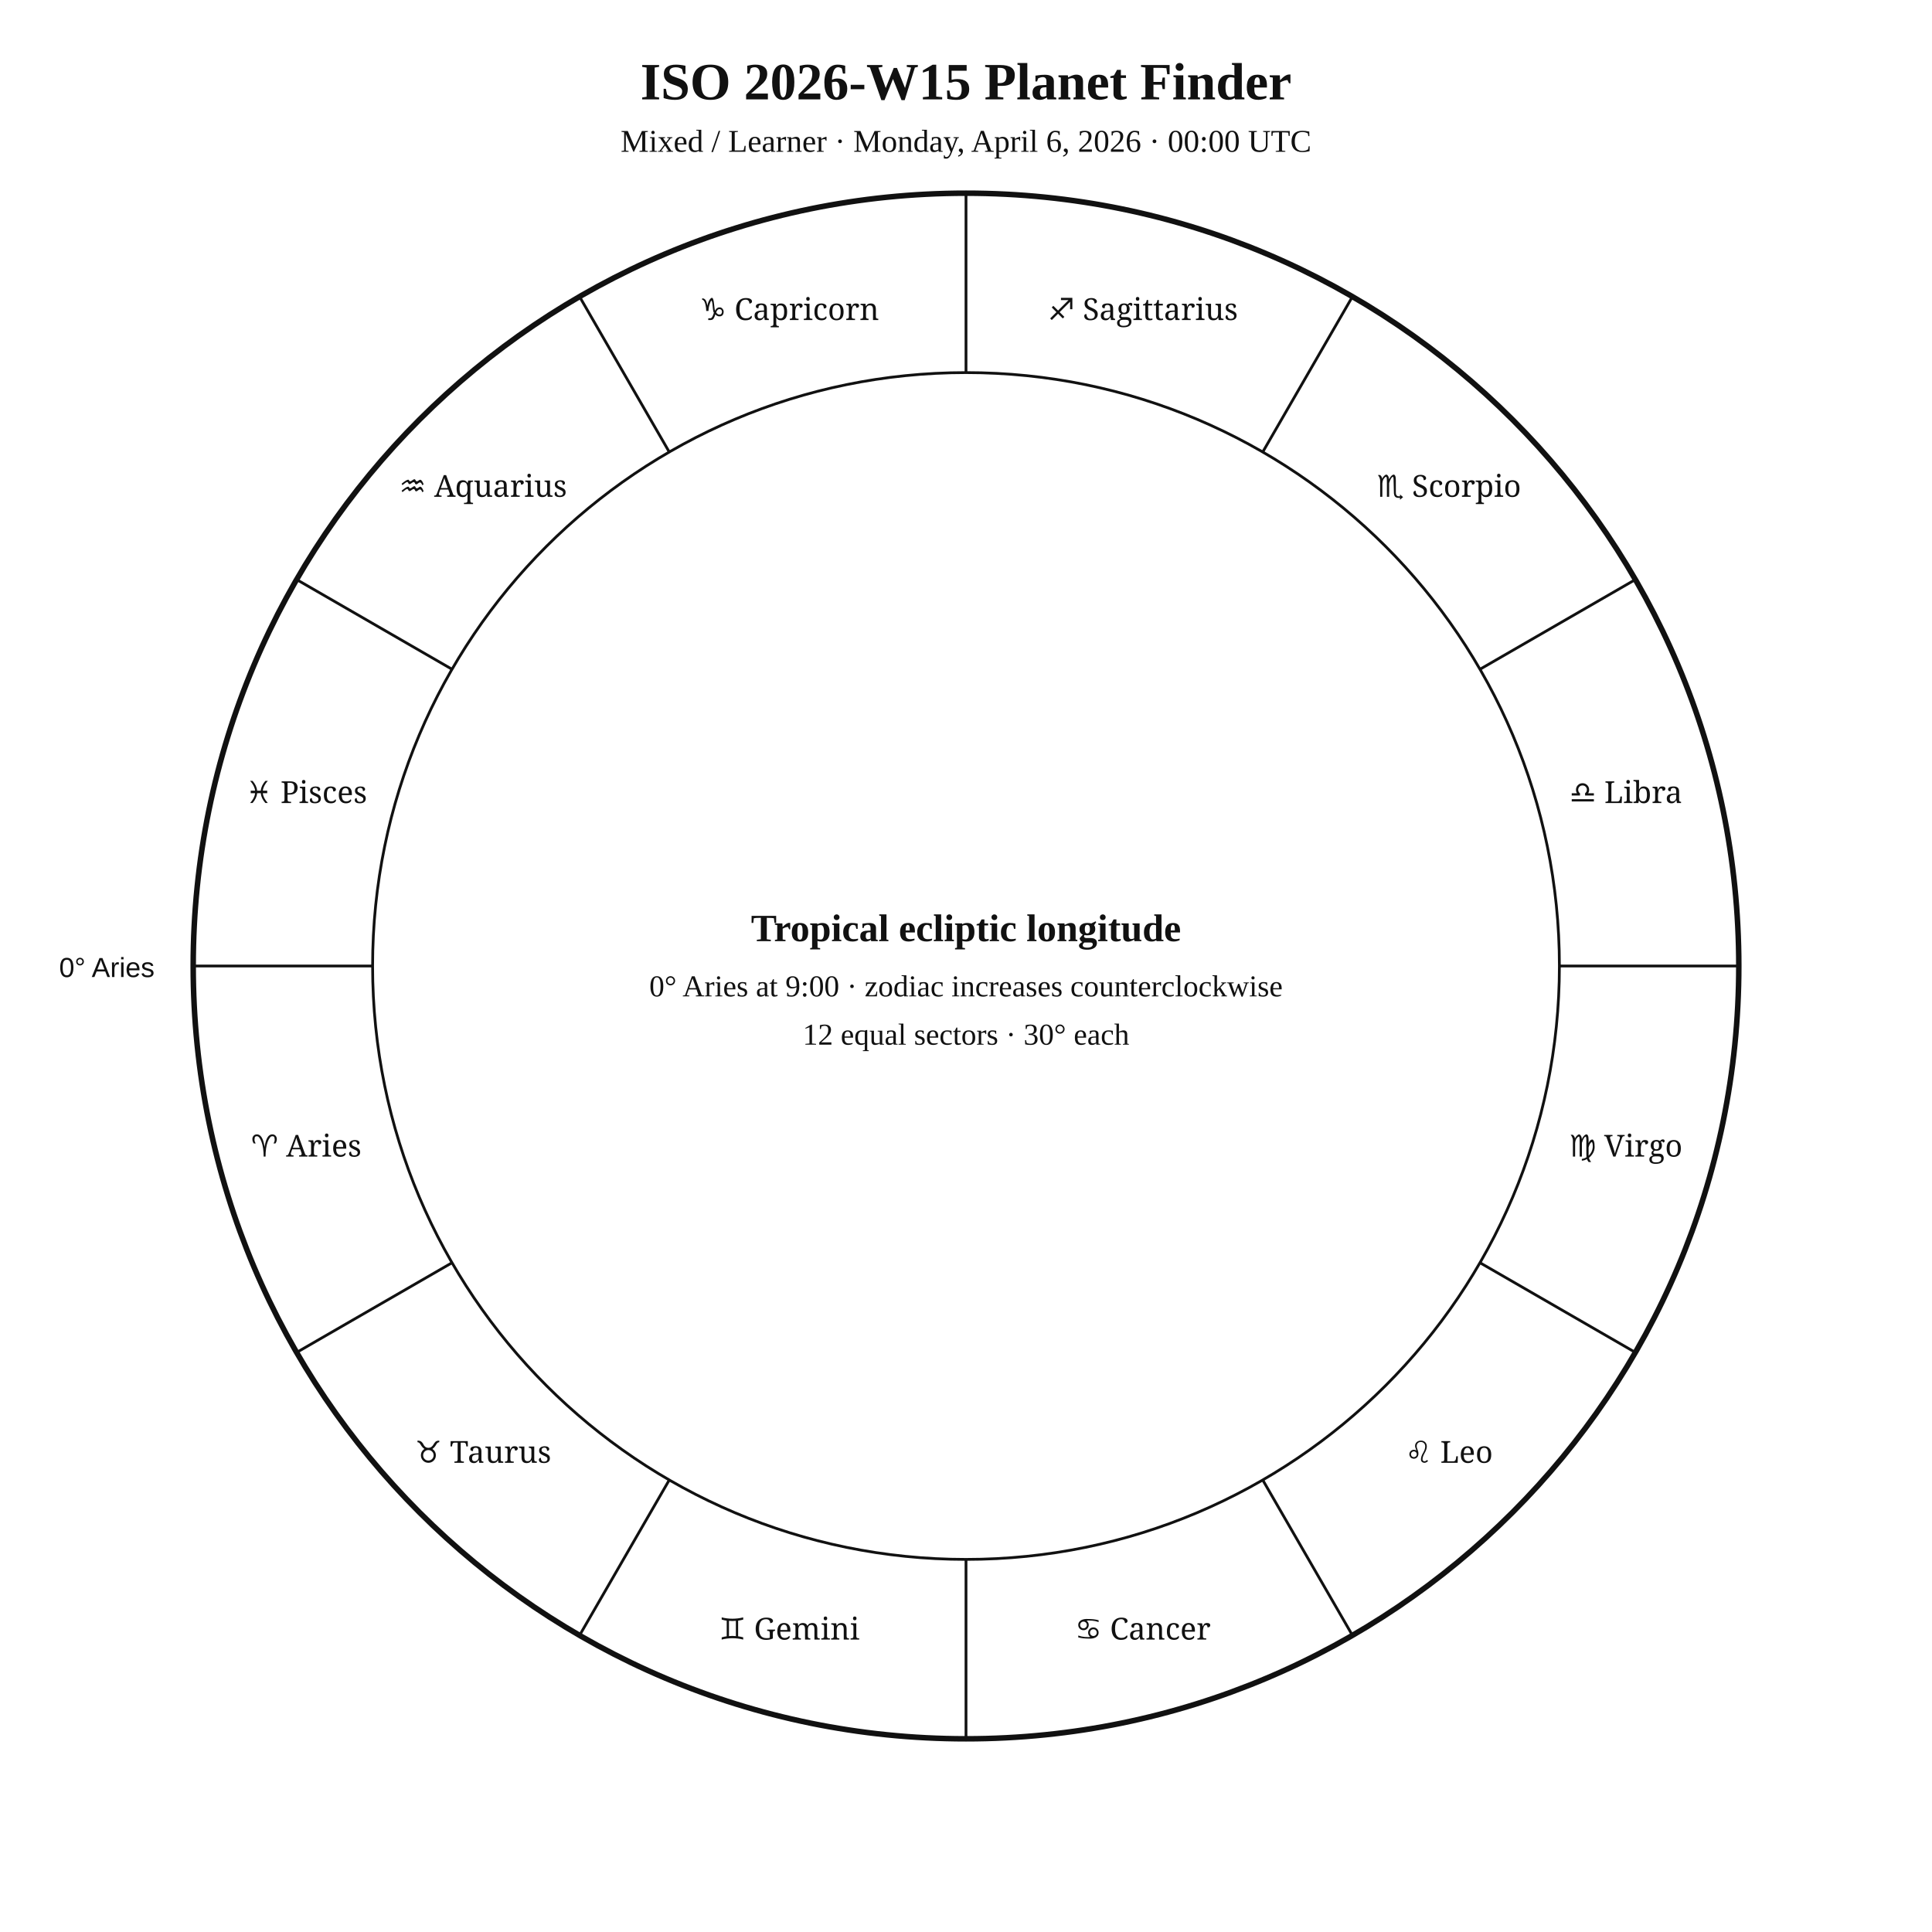
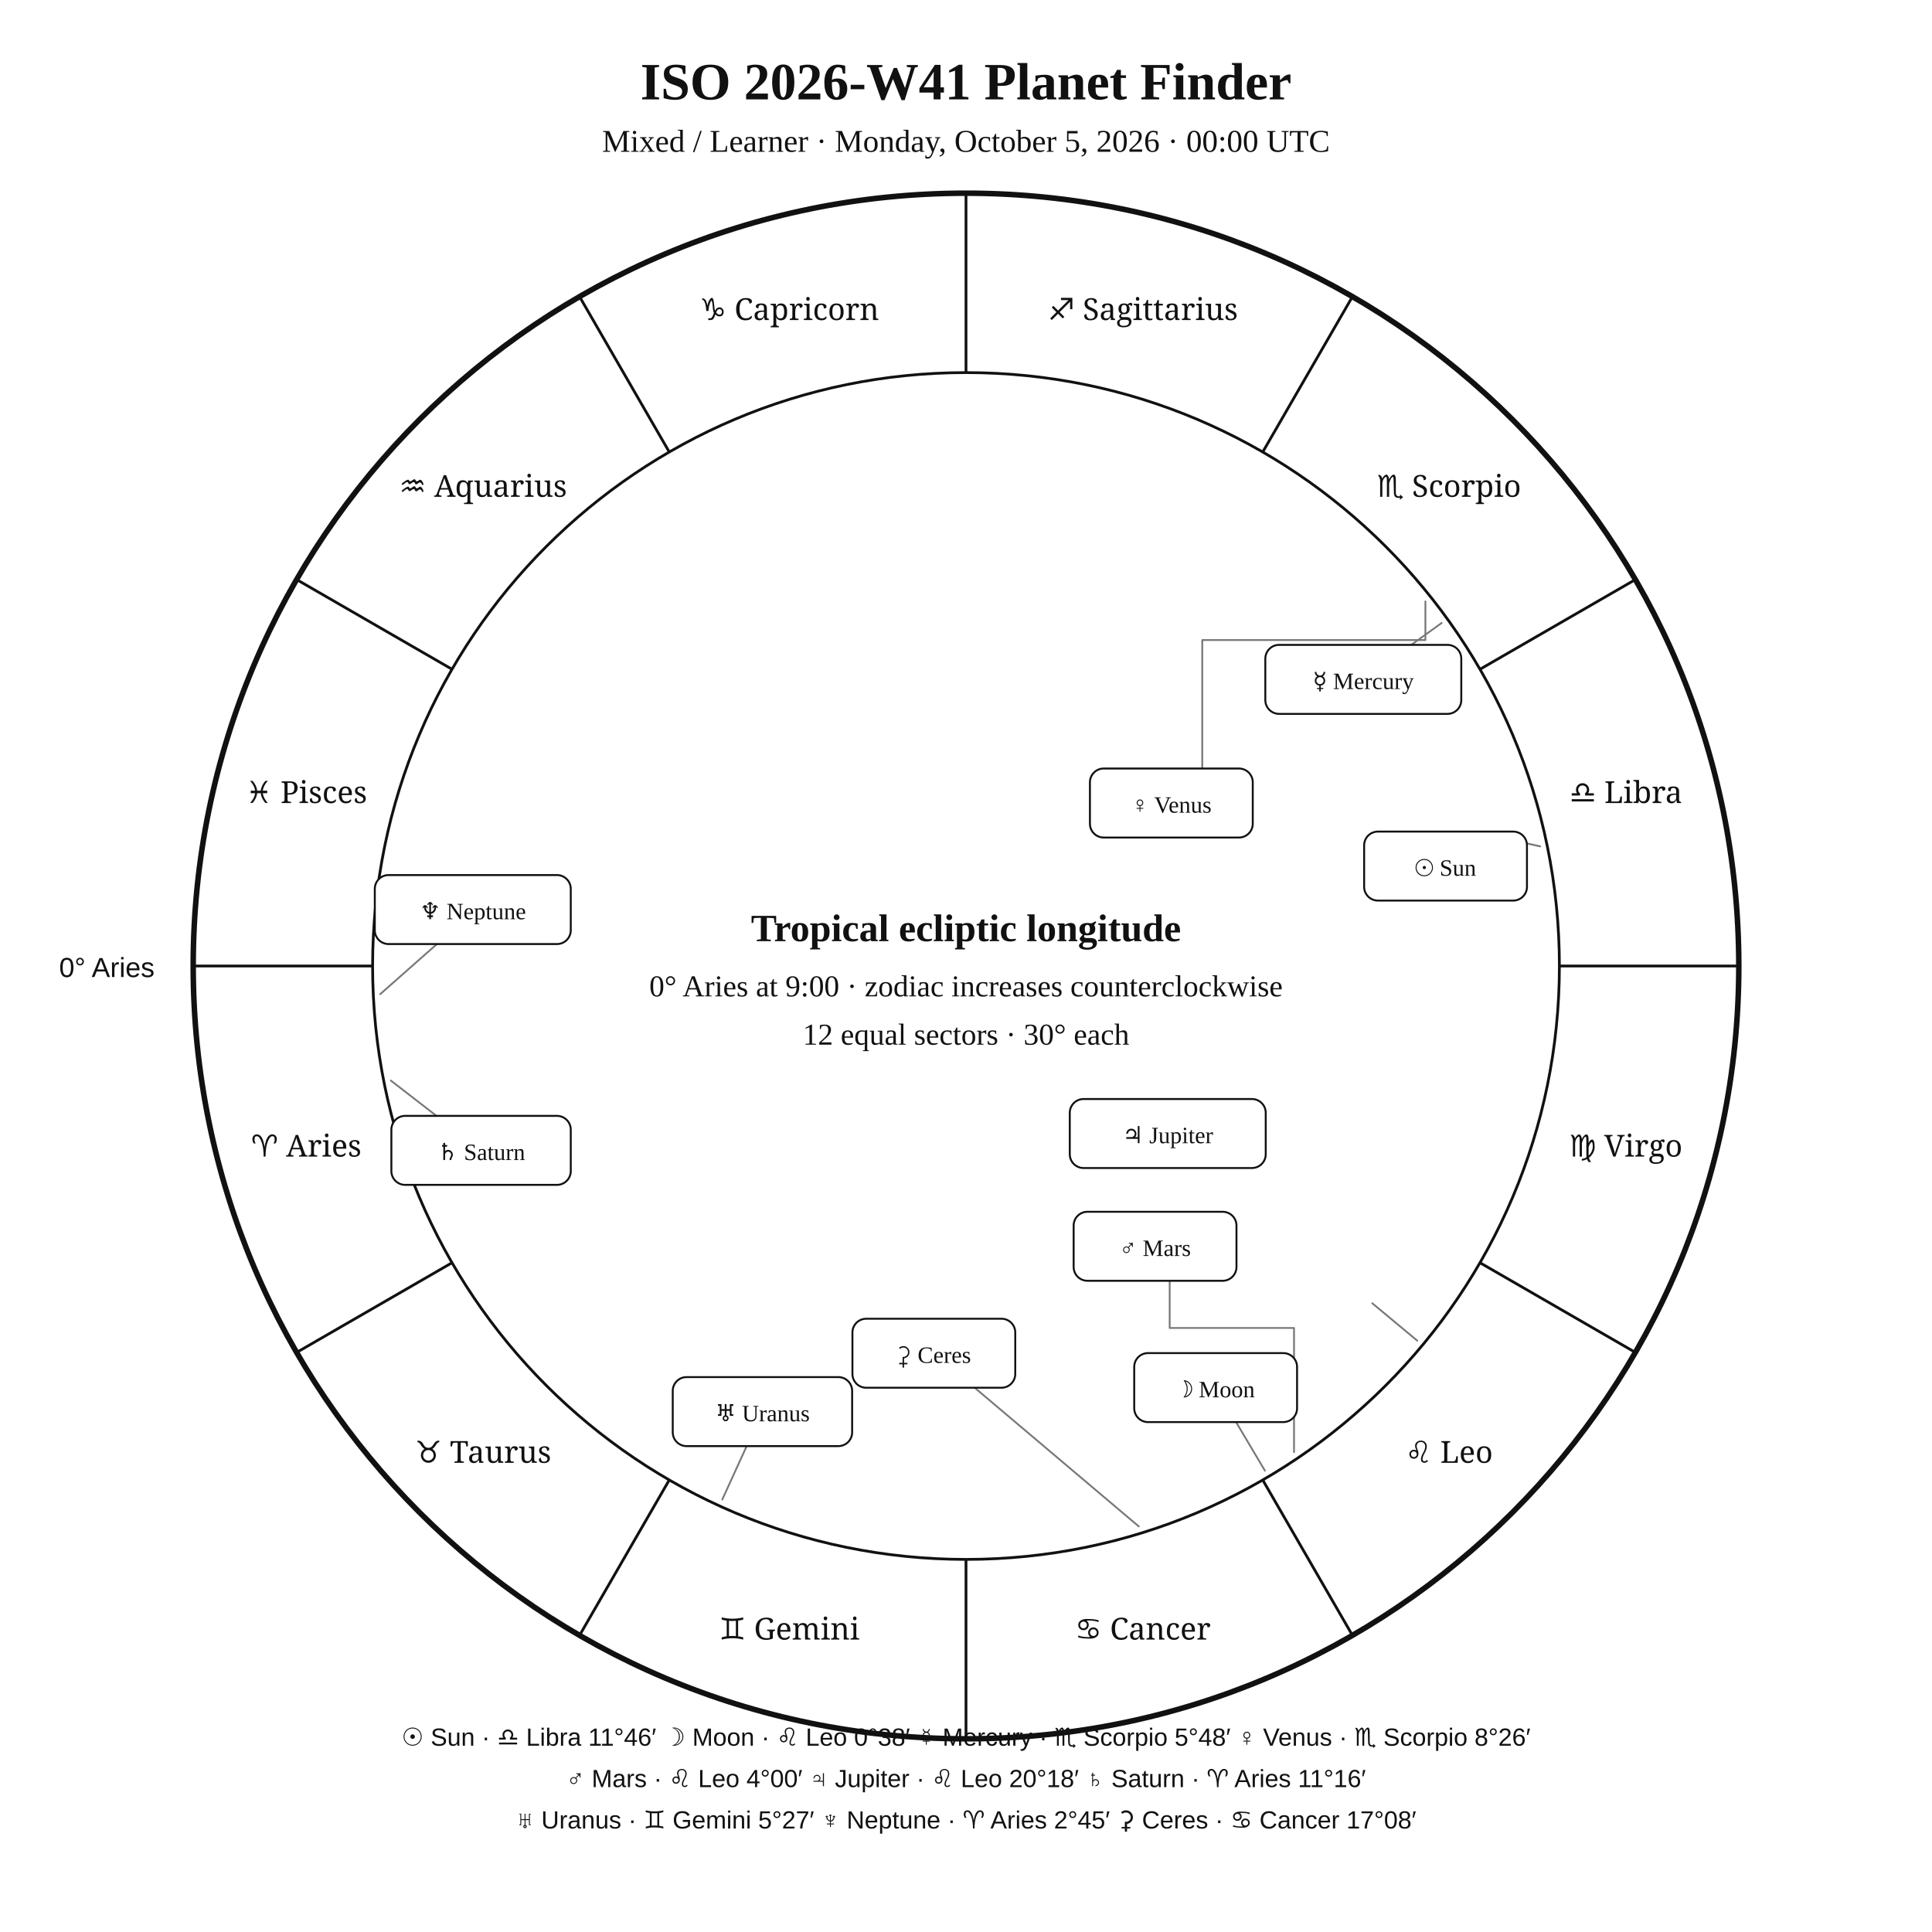
<svg xmlns="http://www.w3.org/2000/svg" width="1400" height="1400" viewBox="0 0 1400 1400">
  <rect width="100%" height="100%" fill="white" />
  <style>text{font-family:Georgia,"Times New Roman",serif;fill:#111 !important;color:#111 !important;-webkit-text-fill-color:#111 !important}.sans{font-family:Arial,Helvetica,sans-serif}.zodiac{font-family:"Arial Unicode MS","Segoe UI Symbol","Noto Sans Symbols 2","Apple Symbols",serif;font-variant-emoji:text;fill:#111 !important;color:#111 !important;-webkit-text-fill-color:#111 !important}</style>
-   <text x="700" y="72" text-anchor="middle" font-size="38" font-weight="700">ISO 2026-W15 Planet Finder</text>
-   <text x="700" y="110" text-anchor="middle" font-size="23">Mixed / Learner · Monday, April 6, 2026 · 00:00 UTC</text>
+   <text x="700" y="72" text-anchor="middle" font-size="38" font-weight="700">ISO 2026-W41 Planet Finder</text>
+   <text x="700" y="110" text-anchor="middle" font-size="23">Mixed / Learner · Monday, October 5, 2026 · 00:00 UTC</text>
  <circle cx="700" cy="700" r="560" fill="none" stroke="#111" stroke-width="4" />
  <circle cx="700" cy="700" r="430" fill="none" stroke="#111" stroke-width="2" />
  <line x1="270" y1="700" x2="140" y2="700" stroke="#111" stroke-width="2" />
  <line x1="327.6" y1="915" x2="215" y2="980" stroke="#111" stroke-width="2" />
  <line x1="485" y1="1072.4" x2="420" y2="1185" stroke="#111" stroke-width="2" />
  <line x1="700" y1="1130" x2="700" y2="1260" stroke="#111" stroke-width="2" />
  <line x1="915" y1="1072.4" x2="980" y2="1185" stroke="#111" stroke-width="2" />
  <line x1="1072.4" y1="915" x2="1185" y2="980" stroke="#111" stroke-width="2" />
  <line x1="1130" y1="700" x2="1260" y2="700" stroke="#111" stroke-width="2" />
  <line x1="1072.4" y1="485" x2="1185" y2="420" stroke="#111" stroke-width="2" />
  <line x1="915" y1="327.6" x2="980" y2="215" stroke="#111" stroke-width="2" />
  <line x1="700" y1="270" x2="700" y2="140" stroke="#111" stroke-width="2" />
  <line x1="485" y1="327.6" x2="420" y2="215" stroke="#111" stroke-width="2" />
  <line x1="327.6" y1="485" x2="215" y2="420" stroke="#111" stroke-width="2" />
  <text class="zodiac" x="221.9" y="838.1" text-anchor="middle" font-size="22">♈ Aries</text>
  <text class="zodiac" x="350" y="1060" text-anchor="middle" font-size="22">♉ Taurus</text>
  <text class="zodiac" x="571.9" y="1188.1" text-anchor="middle" font-size="22">♊ Gemini</text>
  <text class="zodiac" x="828.1" y="1188.1" text-anchor="middle" font-size="22">♋ Cancer</text>
  <text class="zodiac" x="1050" y="1060" text-anchor="middle" font-size="22">♌ Leo</text>
  <text class="zodiac" x="1178.1" y="838.1" text-anchor="middle" font-size="22">♍ Virgo</text>
  <text class="zodiac" x="1178.1" y="581.9" text-anchor="middle" font-size="22">♎ Libra</text>
  <text class="zodiac" x="1050" y="360" text-anchor="middle" font-size="22">♏ Scorpio</text>
  <text class="zodiac" x="828.1" y="231.9" text-anchor="middle" font-size="22">♐ Sagittarius</text>
  <text class="zodiac" x="571.9" y="231.9" text-anchor="middle" font-size="22">♑ Capricorn</text>
  <text class="zodiac" x="350" y="360" text-anchor="middle" font-size="22">♒ Aquarius</text>
  <text class="zodiac" x="221.9" y="581.9" text-anchor="middle" font-size="22">♓ Pisces</text>
  <text x="112" y="708" text-anchor="end" font-size="20" class="sans">0° Aries</text>
+   <g fill="none" stroke="#777" stroke-width="1.3" stroke-linecap="round" stroke-linejoin="round">
+     <polyline points="1116.1,613.3 1080.4,605.5" />
+     <polyline points="916.6,1065.7 890,1020.9" />
+     <polyline points="1044.7,451.4 1013.1,474.2" />
+     <polyline points="1032.9,435.8 1032.9,463.8 871.2,463.8 871.2,564.1" />
+     <polyline points="937.7,1052.3 937.7,962.3 847.6,962.3 847.6,918.8" />
+     <polyline points="1027,971.5 994.4,944.4" />
+     <polyline points="283.2,783 348.6,833.6" />
+     <polyline points="523.4,1086.6 545.7,1037.8" />
+     <polyline points="275.5,720.4 325.1,676.6" />
+     <polyline points="825.2,1106.1 676.7,980.6" />
+   </g>
+   <g fill="white" stroke="#111" stroke-width="1.4">
+     <rect x="988.5" y="602.6" width="118" height="50" rx="10" />
+     <rect x="821.9" y="980.5" width="118" height="50" rx="10" />
+     <rect x="916.9" y="467.3" width="142" height="50" rx="10" />
+     <rect x="789.8" y="556.9" width="118" height="50" rx="10" />
+     <rect x="778" y="878.1" width="118" height="50" rx="10" />
+     <rect x="775.2" y="796.4" width="142" height="50" rx="10" />
+     <rect x="283.6" y="808.6" width="130" height="50" rx="10" />
+     <rect x="487.5" y="997.9" width="130" height="50" rx="10" />
+     <rect x="271.6" y="634.1" width="142" height="50" rx="10" />
+     <rect x="617.7" y="955.6" width="118" height="50" rx="10" />
+   </g>
+   <g font-size="17" text-anchor="middle">
+     <text x="1047.5" y="634.6">☉ Sun</text>
+     <text x="880.9" y="1012.5">☽ Moon</text>
+     <text x="987.9" y="499.3">☿ Mercury</text>
+     <text x="848.8" y="588.9">♀ Venus</text>
+     <text x="837" y="910.1">♂ Mars</text>
+     <text x="846.2" y="828.4">♃ Jupiter</text>
+     <text x="348.6" y="840.6">♄ Saturn</text>
+     <text x="552.5" y="1029.9">♅ Uranus</text>
+     <text x="342.6" y="666.1">♆ Neptune</text>
+     <text x="676.7" y="987.6">⚳ Ceres</text>
+   </g>
  <text x="700" y="682" text-anchor="middle" font-size="28" font-weight="700">Tropical ecliptic longitude</text>
  <text x="700" y="722" text-anchor="middle" font-size="22">0° Aries at 9:00 · zodiac increases counterclockwise</text>
  <text x="700" y="757" text-anchor="middle" font-size="22">12 equal sectors · 30° each</text>
+   <text x="700" y="1265" text-anchor="middle" font-size="18" class="sans">☉ Sun · ♎ Libra 11°46′   ☽ Moon · ♌ Leo 0°38′   ☿ Mercury · ♏ Scorpio 5°48′   ♀ Venus · ♏ Scorpio 8°26′</text>
+   <text x="700" y="1295" text-anchor="middle" font-size="18" class="sans">♂ Mars · ♌ Leo 4°00′   ♃ Jupiter · ♌ Leo 20°18′   ♄ Saturn · ♈ Aries 11°16′</text>
+   <text x="700" y="1325" text-anchor="middle" font-size="18" class="sans">♅ Uranus · ♊ Gemini 5°27′   ♆ Neptune · ♈ Aries 2°45′   ⚳ Ceres · ♋ Cancer 17°08′</text>
</svg>
